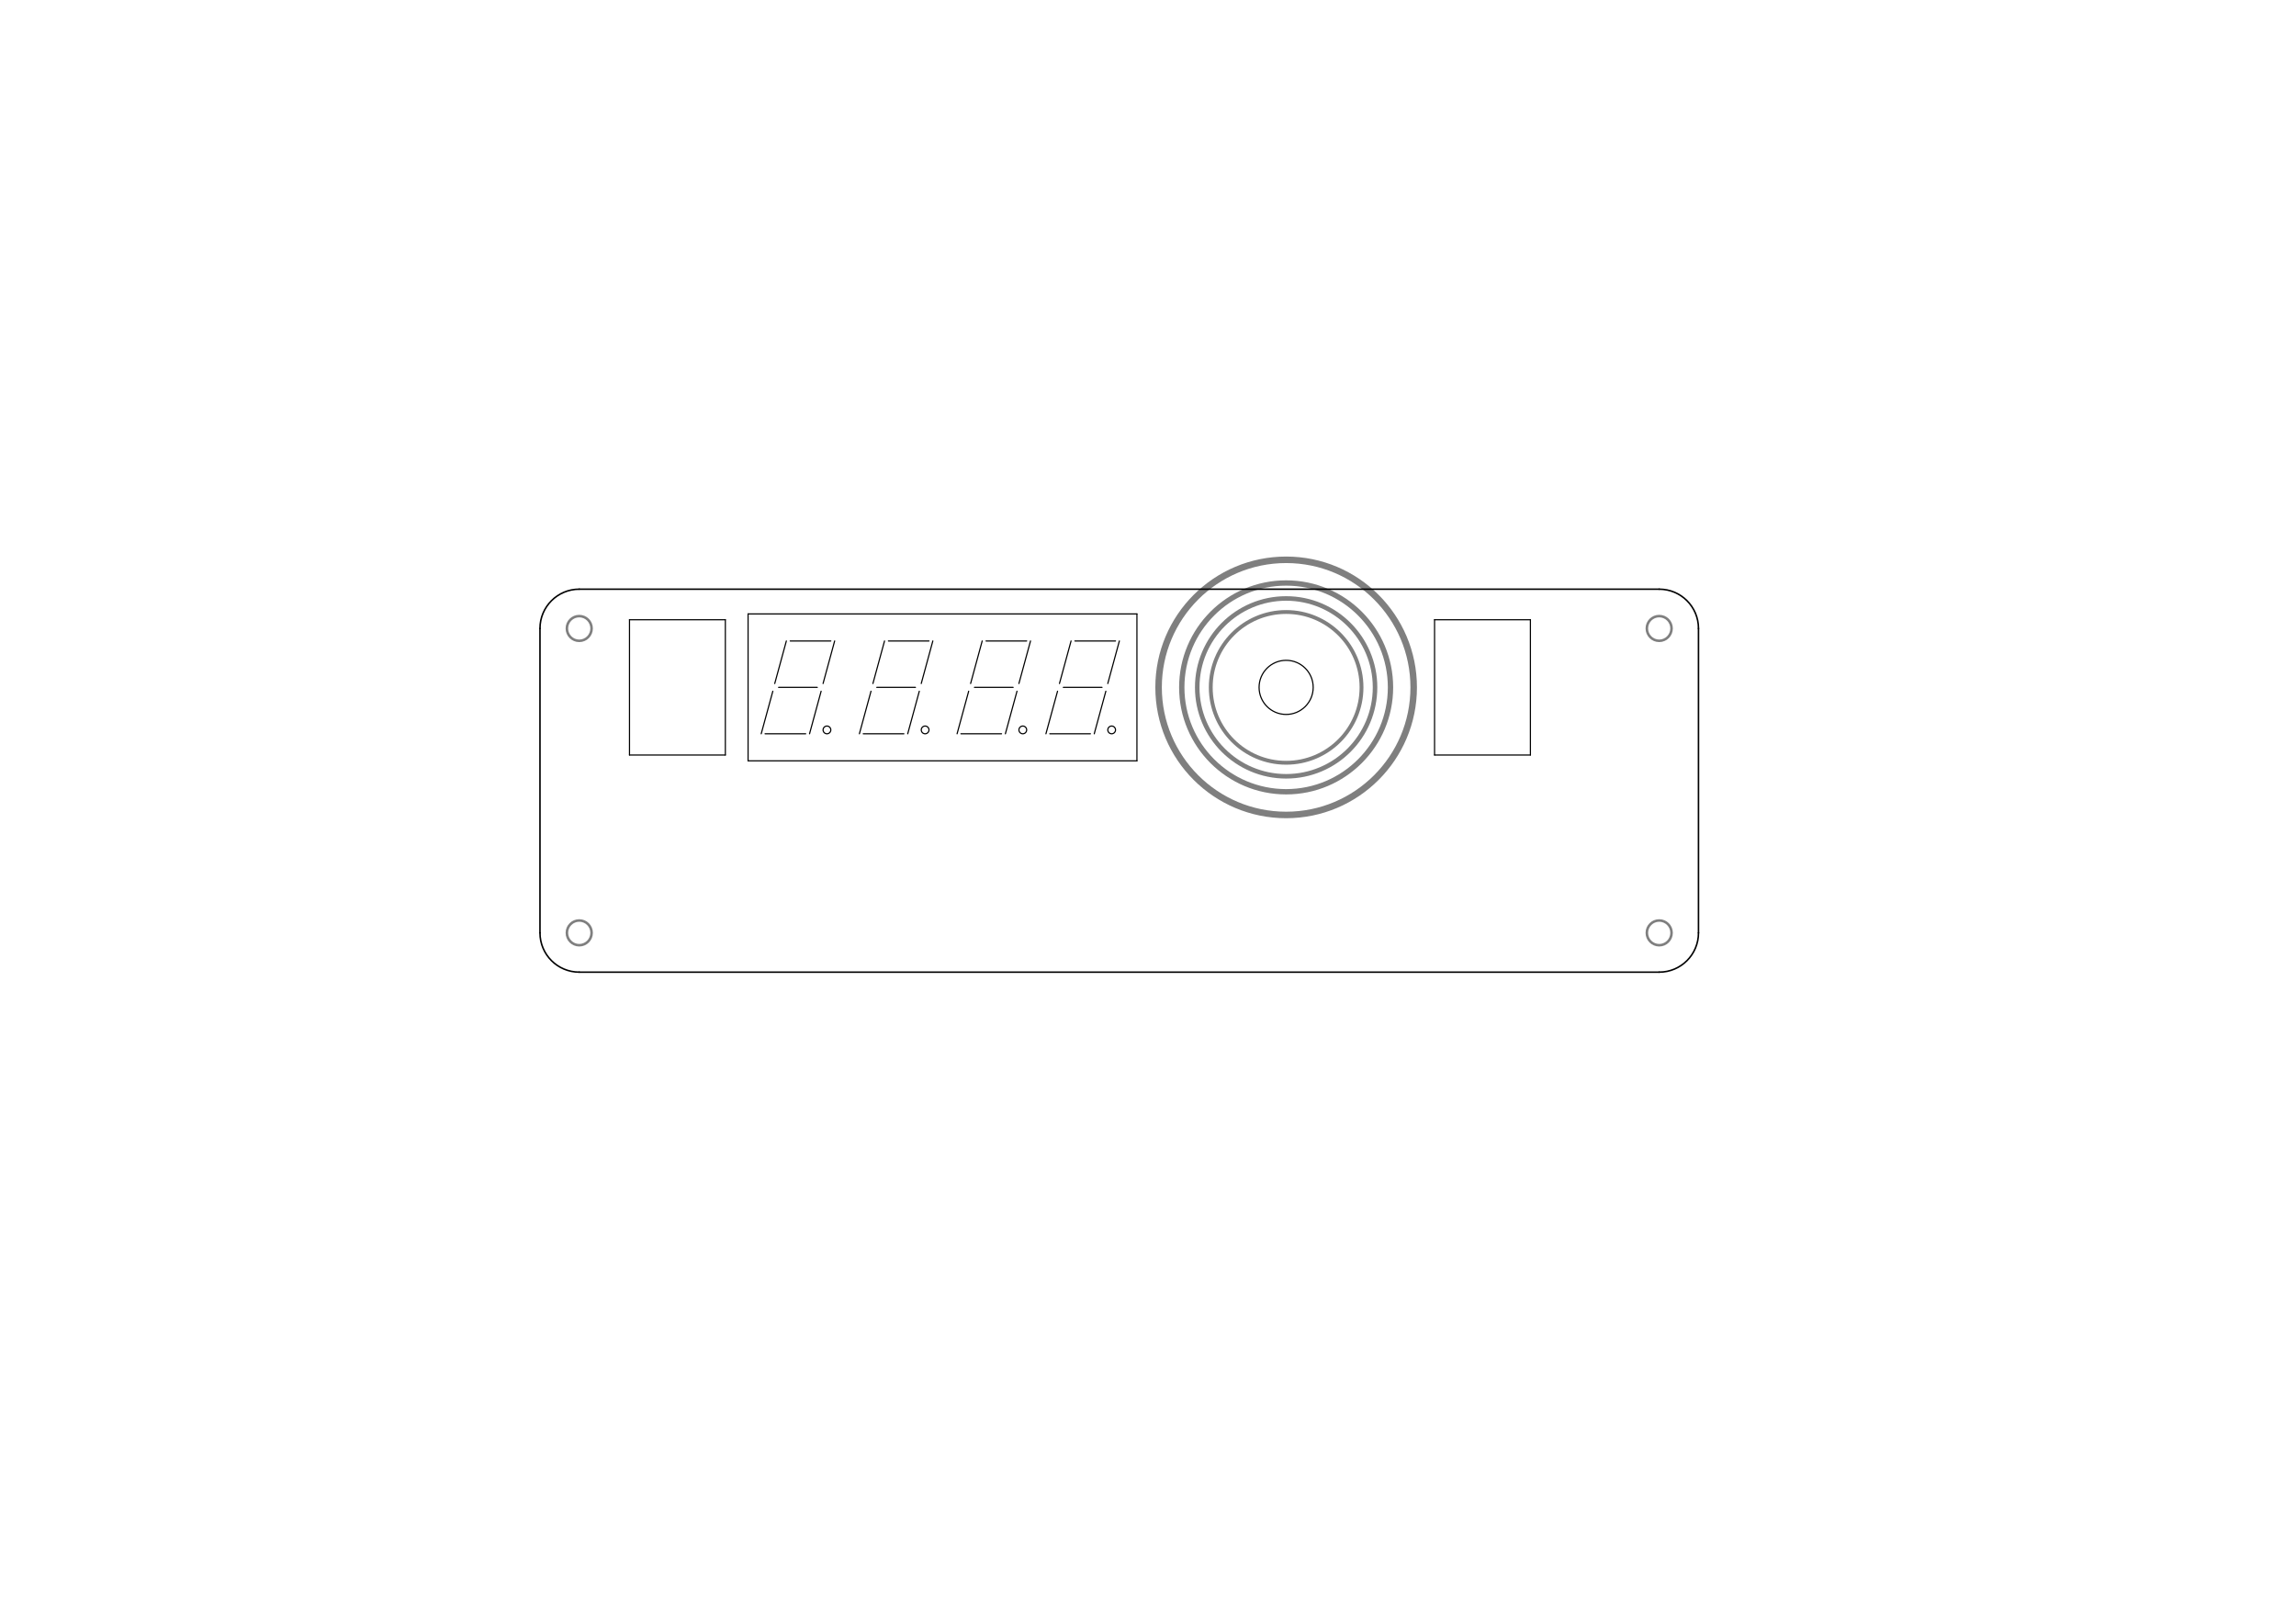
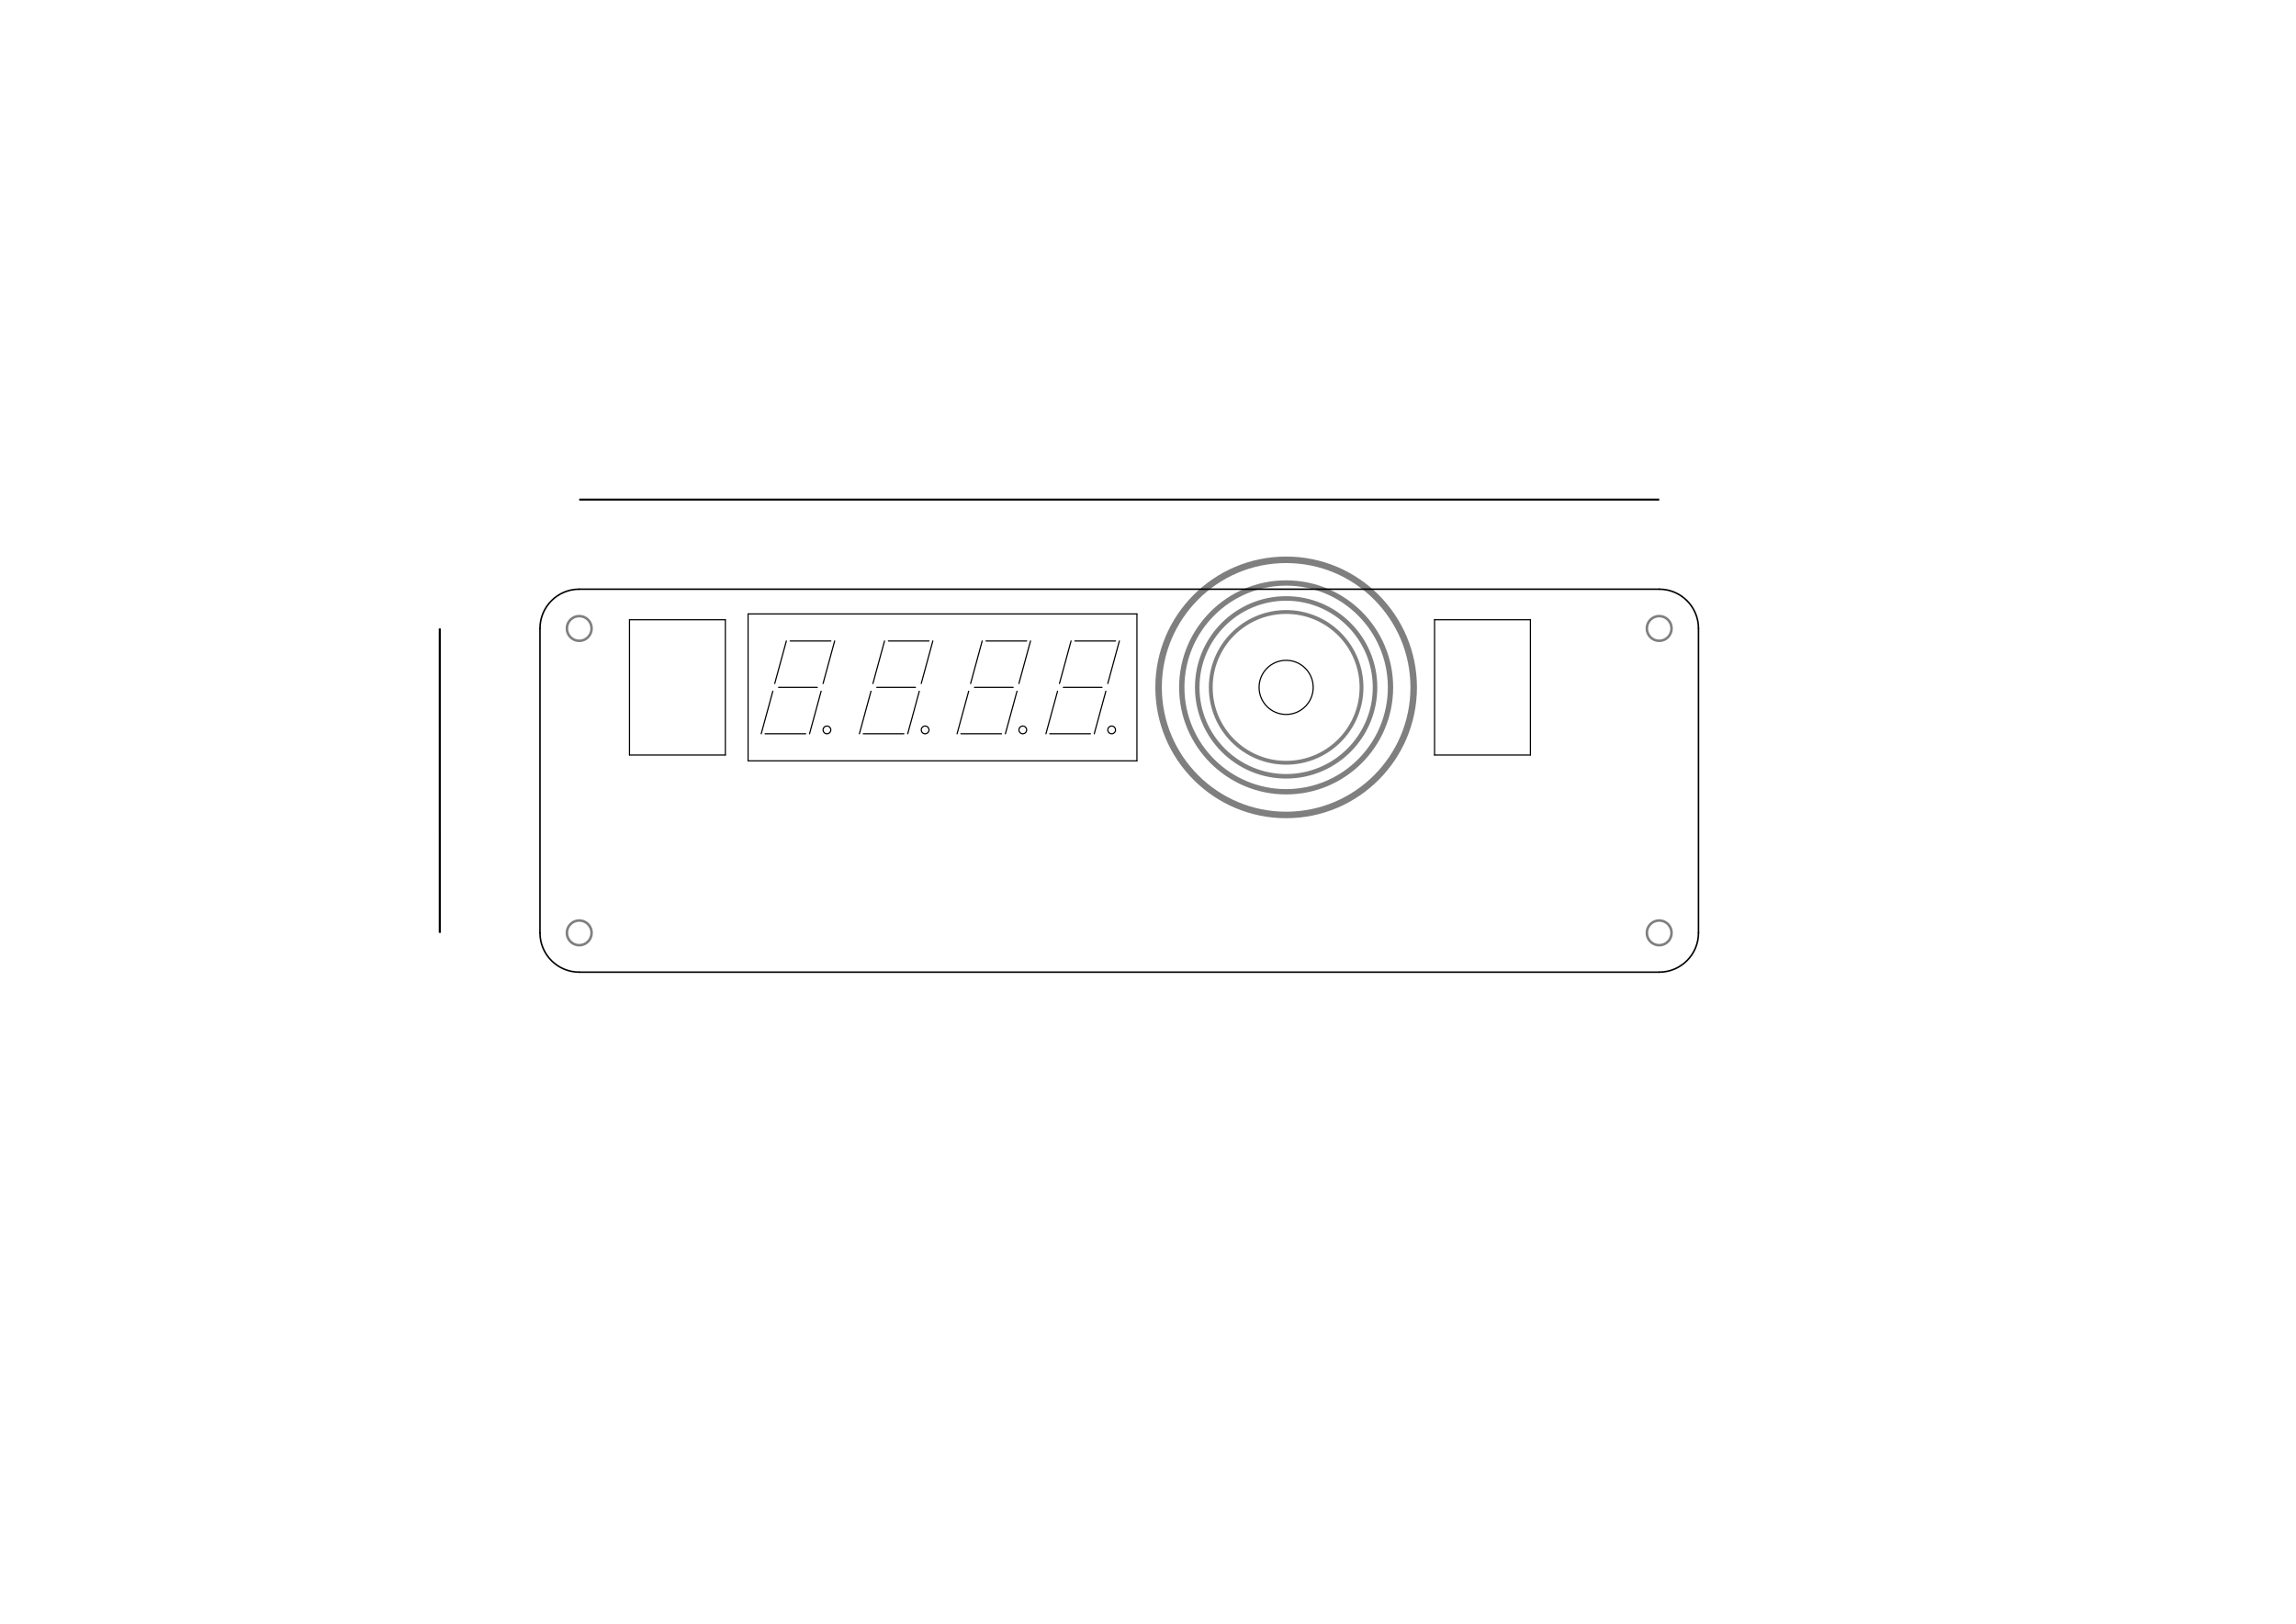
<svg xmlns="http://www.w3.org/2000/svg" version="1.1" width="29.7cm" height="21.001cm" viewBox="0 0 116930 82680 " id="svg2">
  <defs id="defs950" />
  <g style="fill:#000000; fill-opacity:1;stroke:#000000; stroke-opacity:1; stroke-linecap:round; stroke-linejoin:round; " transform="translate(0 0) scale(1 1)" id="g8" />
  <g style="fill:#000000; fill-opacity:0.0;  stroke:#000000; stroke-width:-0; stroke-opacity:1;  stroke-linecap:round; stroke-linejoin:round;" id="g10" />
  <path style="fill:#000000;fill-opacity:0;stroke:#000000;stroke-width:78.74;stroke-linecap:round;stroke-linejoin:round;stroke-opacity:1" id="path50" d="m 29500,30000 55000,0" />
  <path style="fill:#000000;fill-opacity:0;stroke:#000000;stroke-width:78.74;stroke-linecap:round;stroke-linejoin:round;stroke-opacity:1" id="path52" d="m 27500,47500 0,-15500" />
  <path style="fill:#000000;fill-opacity:0;stroke:#000000;stroke-width:78.74;stroke-linecap:round;stroke-linejoin:round;stroke-opacity:1" id="path54" d="m 84500,49500 -55000,0" />
  <path style="fill:#000000;fill-opacity:0;stroke:#000000;stroke-width:78.74;stroke-linecap:round;stroke-linejoin:round;stroke-opacity:1" id="path56" d="m 86500,47500 0,-15500" />
  <path style="fill:#000000;fill-opacity:0;stroke:#000000;stroke-width:78.74;stroke-linecap:round;stroke-linejoin:round;stroke-opacity:1" id="path58" d="m 27500,47500 a 2000,2000 0 0 0 2000,2000" />
  <path style="fill:#000000;fill-opacity:0;stroke:#000000;stroke-width:78.74;stroke-linecap:round;stroke-linejoin:round;stroke-opacity:1" id="path60" d="m 29500,30000 a 2000,2000 0 0 0 -2000,2000" />
  <path style="fill:#000000;fill-opacity:0;stroke:#000000;stroke-width:78.74;stroke-linecap:round;stroke-linejoin:round;stroke-opacity:1" id="path62" d="M 86500,32000 A 2000,2000 0 0 0 84500,30000" />
  <path style="fill:#000000;fill-opacity:0;stroke:#000000;stroke-width:78.74;stroke-linecap:round;stroke-linejoin:round;stroke-opacity:1" id="path64" d="m 84500,49500 a 2000,2000 0 0 0 2000,-2000" />
  <path style="fill:#000000;fill-opacity:0;stroke:#000000;stroke-width:59.055;stroke-linecap:round;stroke-linejoin:round;stroke-opacity:1" id="path294" d="m 57901,38740 -19803,0" />
  <path style="fill:#000000;fill-opacity:0;stroke:#000000;stroke-width:59.055;stroke-linecap:round;stroke-linejoin:round;stroke-opacity:1" id="path296" d="m 38098,38740 0,-7481" />
  <path style="fill:#000000;fill-opacity:0;stroke:#000000;stroke-width:59.055;stroke-linecap:round;stroke-linejoin:round;stroke-opacity:1" id="path298" d="m 38098,31259 19803,0" />
  <path style="fill:#000000;fill-opacity:0;stroke:#000000;stroke-width:59.055;stroke-linecap:round;stroke-linejoin:round;stroke-opacity:1" id="path300" d="m 57901,31259 0,7481" />
  <path style="fill:#000000;fill-opacity:0;stroke:#000000;stroke-width:59.055;stroke-linecap:round;stroke-linejoin:round;stroke-opacity:1" id="path302" d="m 54153,35000 1969,0" />
  <path style="fill:#000000;fill-opacity:0;stroke:#000000;stroke-width:59.055;stroke-linecap:round;stroke-linejoin:round;stroke-opacity:1" id="path304" d="m 53464,37362 2067,0" />
  <path style="fill:#000000;fill-opacity:0;stroke:#000000;stroke-width:59.055;stroke-linecap:round;stroke-linejoin:round;stroke-opacity:1" id="path306" d="m 56417,34803 590,-2166" />
  <path style="fill:#000000;fill-opacity:0;stroke:#000000;stroke-width:59.055;stroke-linecap:round;stroke-linejoin:round;stroke-opacity:1" id="path308" d="m 55728,37362 590,-2166" />
  <path style="fill:#000000;fill-opacity:0;stroke:#000000;stroke-width:59.055;stroke-linecap:round;stroke-linejoin:round;stroke-opacity:1" id="path310" d="m 53956,34803 591,-2166" />
  <path style="fill:#000000;fill-opacity:0;stroke:#000000;stroke-width:59.055;stroke-linecap:round;stroke-linejoin:round;stroke-opacity:1" id="path312" d="m 53267,37362 591,-2166" />
  <path style="fill:#000000;fill-opacity:0;stroke:#000000;stroke-width:59.055;stroke-linecap:round;stroke-linejoin:round;stroke-opacity:1" id="path314" d="m 54744,32637 2067,0" />
  <path style="fill:#000000;fill-opacity:0;stroke:#000000;stroke-width:59.055;stroke-linecap:round;stroke-linejoin:round;stroke-opacity:1" id="path316" d="m 39653,35000 1969,0" />
  <path style="fill:#000000;fill-opacity:0;stroke:#000000;stroke-width:59.055;stroke-linecap:round;stroke-linejoin:round;stroke-opacity:1" id="path318" d="m 38964,37362 2067,0" />
  <path style="fill:#000000;fill-opacity:0;stroke:#000000;stroke-width:59.055;stroke-linecap:round;stroke-linejoin:round;stroke-opacity:1" id="path320" d="m 41917,34803 590,-2166" />
  <path style="fill:#000000;fill-opacity:0;stroke:#000000;stroke-width:59.055;stroke-linecap:round;stroke-linejoin:round;stroke-opacity:1" id="path322" d="m 41228,37362 590,-2166" />
  <path style="fill:#000000;fill-opacity:0;stroke:#000000;stroke-width:59.055;stroke-linecap:round;stroke-linejoin:round;stroke-opacity:1" id="path324" d="m 39456,34803 591,-2166" />
  <path style="fill:#000000;fill-opacity:0;stroke:#000000;stroke-width:59.055;stroke-linecap:round;stroke-linejoin:round;stroke-opacity:1" id="path326" d="m 38767,37362 591,-2166" />
  <path style="fill:#000000;fill-opacity:0;stroke:#000000;stroke-width:59.055;stroke-linecap:round;stroke-linejoin:round;stroke-opacity:1" id="path328" d="m 40244,32637 2067,0" />
  <path style="fill:#000000;fill-opacity:0;stroke:#000000;stroke-width:59.055;stroke-linecap:round;stroke-linejoin:round;stroke-opacity:1" id="path330" d="m 45244,32637 2067,0" />
  <path style="fill:#000000;fill-opacity:0;stroke:#000000;stroke-width:59.055;stroke-linecap:round;stroke-linejoin:round;stroke-opacity:1" id="path332" d="m 43767,37362 591,-2166" />
  <path style="fill:#000000;fill-opacity:0;stroke:#000000;stroke-width:59.055;stroke-linecap:round;stroke-linejoin:round;stroke-opacity:1" id="path334" d="m 44456,34803 591,-2166" />
  <path style="fill:#000000;fill-opacity:0;stroke:#000000;stroke-width:59.055;stroke-linecap:round;stroke-linejoin:round;stroke-opacity:1" id="path336" d="m 46228,37362 590,-2166" />
  <path style="fill:#000000;fill-opacity:0;stroke:#000000;stroke-width:59.055;stroke-linecap:round;stroke-linejoin:round;stroke-opacity:1" id="path338" d="m 46917,34803 590,-2166" />
  <path style="fill:#000000;fill-opacity:0;stroke:#000000;stroke-width:59.055;stroke-linecap:round;stroke-linejoin:round;stroke-opacity:1" id="path340" d="m 43964,37362 2067,0" />
  <path style="fill:#000000;fill-opacity:0;stroke:#000000;stroke-width:59.055;stroke-linecap:round;stroke-linejoin:round;stroke-opacity:1" id="path342" d="m 44653,35000 1969,0" />
  <path style="fill:#000000;fill-opacity:0;stroke:#000000;stroke-width:59.055;stroke-linecap:round;stroke-linejoin:round;stroke-opacity:1" id="path344" d="m 51891,34803 591,-2166" />
  <path style="fill:#000000;fill-opacity:0;stroke:#000000;stroke-width:59.055;stroke-linecap:round;stroke-linejoin:round;stroke-opacity:1" id="path346" d="m 50218,32637 2067,0" />
  <path style="fill:#000000;fill-opacity:0;stroke:#000000;stroke-width:59.055;stroke-linecap:round;stroke-linejoin:round;stroke-opacity:1" id="path348" d="m 49431,34803 590,-2166" />
  <path style="fill:#000000;fill-opacity:0;stroke:#000000;stroke-width:59.055;stroke-linecap:round;stroke-linejoin:round;stroke-opacity:1" id="path350" d="m 49627,35000 1969,0" />
  <path style="fill:#000000;fill-opacity:0;stroke:#000000;stroke-width:59.055;stroke-linecap:round;stroke-linejoin:round;stroke-opacity:1" id="path352" d="m 48938,37362 2067,0" />
  <path style="fill:#000000;fill-opacity:0;stroke:#000000;stroke-width:59.055;stroke-linecap:round;stroke-linejoin:round;stroke-opacity:1" id="path354" d="m 48742,37362 590,-2166" />
  <path style="fill:#000000;fill-opacity:0;stroke:#000000;stroke-width:59.055;stroke-linecap:round;stroke-linejoin:round;stroke-opacity:1" id="path356" d="m 51202,37362 591,-2166" />
  <path style="fill:#000000;fill-opacity:0;stroke:#000000;stroke-width:59.055;stroke-linecap:round;stroke-linejoin:round;stroke-opacity:1" d="m 56811.049,37165.398 a 196.85,196.85 0 0 1 -196.85,196.85 196.85,196.85 0 0 1 -196.85,-196.85 196.85,196.85 0 0 1 196.85,-196.85 196.85,196.85 0 0 1 196.85,196.85 z" id="circle358" />
  <path style="fill:#000000;fill-opacity:0;stroke:#000000;stroke-width:59.055;stroke-linecap:round;stroke-linejoin:round;stroke-opacity:1" d="m 42311.049,37165.398 a 196.85,196.85 0 0 1 -196.85,196.85 196.85,196.85 0 0 1 -196.85,-196.85 196.85,196.85 0 0 1 196.85,-196.85 196.85,196.85 0 0 1 196.85,196.85 z" id="circle360" />
  <path style="fill:#000000;fill-opacity:0;stroke:#000000;stroke-width:59.055;stroke-linecap:round;stroke-linejoin:round;stroke-opacity:1" d="m 52285.452,37165.398 a 196.85,196.85 0 0 1 -196.85,196.85 196.85,196.85 0 0 1 -196.85,-196.85 196.85,196.85 0 0 1 196.85,-196.85 196.85,196.85 0 0 1 196.85,196.85 z" id="circle362" />
  <path style="fill:#000000;fill-opacity:0;stroke:#000000;stroke-width:59.055;stroke-linecap:round;stroke-linejoin:round;stroke-opacity:1" d="m 47311.049,37165.398 a 196.85,196.85 0 0 1 -196.85,196.85 196.85,196.85 0 0 1 -196.85,-196.85 196.85,196.85 0 0 1 196.85,-196.85 196.85,196.85 0 0 1 196.85,196.85 z" id="circle364" />
  <path style="fill:#000000;fill-opacity:0;stroke:#000000;stroke-width:59.055;stroke-linecap:round;stroke-linejoin:round;stroke-opacity:1" id="path448" d="m 32059,38444 4881,0" />
  <path style="fill:#000000;fill-opacity:0;stroke:#000000;stroke-width:59.055;stroke-linecap:round;stroke-linejoin:round;stroke-opacity:1" id="path450" d="m 32059,31555 0,6889" />
  <path style="fill:#000000;fill-opacity:0;stroke:#000000;stroke-width:59.055;stroke-linecap:round;stroke-linejoin:round;stroke-opacity:1" id="path452" d="m 32059,31555 4881,0" />
  <path style="fill:#000000;fill-opacity:0;stroke:#000000;stroke-width:59.055;stroke-linecap:round;stroke-linejoin:round;stroke-opacity:1" id="path454" d="m 36940,31555 0,6889" />
  <path style="fill:#000000;fill-opacity:0;stroke:#000000;stroke-width:59.055;stroke-linecap:round;stroke-linejoin:round;stroke-opacity:1" id="path554" d="m 73059,38444 4881,0" />
  <path style="fill:#000000;fill-opacity:0;stroke:#000000;stroke-width:59.055;stroke-linecap:round;stroke-linejoin:round;stroke-opacity:1" id="path556" d="m 73059,31555 0,6889" />
  <path style="fill:#000000;fill-opacity:0;stroke:#000000;stroke-width:59.055;stroke-linecap:round;stroke-linejoin:round;stroke-opacity:1" id="path558" d="m 73059,31555 4881,0" />
  <path style="fill:#000000;fill-opacity:0;stroke:#000000;stroke-width:59.055;stroke-linecap:round;stroke-linejoin:round;stroke-opacity:1" id="path560" d="m 77940,31555 0,6889" />
  <path style="fill:#000000;fill-opacity:0;stroke:#000000;stroke-width:59.055;stroke-linecap:round;stroke-linejoin:round;stroke-opacity:1" d="M 66877.95,35000 A 1377.95,1377.95 0 0 1 65500,36377.95 1377.95,1377.95 0 0 1 64122.05,35000 1377.95,1377.95 0 0 1 65500,33622.05 1377.95,1377.95 0 0 1 66877.95,35000 Z" id="circle644" />
-   <g id="layer1">
+   <g id="layer1" style="display:inline">
    <ellipse style="opacity:0.5;fill:none;fill-opacity:1;fill-rule:nonzero;stroke:#000000;stroke-width:129.159;stroke-linecap:butt;stroke-linejoin:round;stroke-miterlimit:4;stroke-dasharray:none;stroke-dashoffset:0;stroke-opacity:1" id="path7074" cx="29500" cy="47499.5" rx="629.922" ry="629.922" />
    <ellipse ry="629.922" rx="629.922" cy="32000" cx="29499.5" id="ellipse7097" style="opacity:0.5;fill:none;fill-opacity:1;fill-rule:nonzero;stroke:#000000;stroke-width:129.159;stroke-linecap:butt;stroke-linejoin:round;stroke-miterlimit:4;stroke-dasharray:none;stroke-dashoffset:0;stroke-opacity:1" />
    <ellipse style="opacity:0.5;fill:none;fill-opacity:1;fill-rule:nonzero;stroke:#000000;stroke-width:129.159;stroke-linecap:butt;stroke-linejoin:round;stroke-miterlimit:4;stroke-dasharray:none;stroke-dashoffset:0;stroke-opacity:1" id="ellipse7099" cx="84499.5" cy="31999.5" rx="629.922" ry="629.922" />
    <ellipse ry="629.922" rx="629.922" cy="47499.5" cx="84499.5" id="ellipse7101" style="opacity:0.5;fill:none;fill-opacity:1;fill-rule:nonzero;stroke:#000000;stroke-width:129.159;stroke-linecap:butt;stroke-linejoin:round;stroke-miterlimit:4;stroke-dasharray:none;stroke-dashoffset:0;stroke-opacity:1" />
  </g>
  <path style="opacity:0.5;fill:none;fill-opacity:1;fill-rule:nonzero;stroke:#000000;stroke-width:331.409;stroke-linecap:butt;stroke-linejoin:round;stroke-miterlimit:4;stroke-dasharray:none;stroke-dashoffset:0;stroke-opacity:1" d="M 71996.07,35000 A 6496.07,6496.069 0 0 1 65500,41496.069 6496.07,6496.069 0 0 1 59003.93,35000 6496.07,6496.069 0 0 1 65500,28503.931 6496.07,6496.069 0 0 1 71996.07,35000 Z" id="path7175" />
  <path style="opacity:0.5;fill:none;fill-opacity:1;fill-rule:nonzero;stroke:#000000;stroke-width:271.153;stroke-linecap:butt;stroke-linejoin:round;stroke-miterlimit:4;stroke-dasharray:none;stroke-dashoffset:0;stroke-opacity:1" d="M 70814.966,35000 A 5314.966,5314.966 0 0 1 65500,40314.966 5314.966,5314.966 0 0 1 60185.034,35000 5314.966,5314.966 0 0 1 65500,29685.034 5314.966,5314.966 0 0 1 70814.966,35000 Z" id="ellipse7177" />
  <path style="opacity:0.5;fill:none;fill-opacity:1;fill-rule:nonzero;stroke:#000000;stroke-width:230.982;stroke-linecap:butt;stroke-linejoin:round;stroke-miterlimit:4;stroke-dasharray:none;stroke-dashoffset:0;stroke-opacity:1" d="M 70027.564,35000 A 4527.564,4527.564 0 0 1 65500,39527.563 4527.564,4527.564 0 0 1 60972.436,35000 4527.564,4527.564 0 0 1 65500,30472.437 4527.564,4527.564 0 0 1 70027.564,35000 Z" id="ellipse7179" />
  <path style="opacity:0.5;fill:none;fill-opacity:1;fill-rule:nonzero;stroke:#000000;stroke-width:195.832;stroke-linecap:butt;stroke-linejoin:round;stroke-miterlimit:4;stroke-dasharray:none;stroke-dashoffset:0;stroke-opacity:1" d="M 69338.587,35000 A 3838.587,3838.586 0 0 1 65500,38838.586 3838.587,3838.586 0 0 1 61661.413,35000 3838.587,3838.586 0 0 1 65500,31161.414 3838.587,3838.586 0 0 1 69338.587,35000 Z" id="ellipse7181" />
+   <g id="layer2">
+     <path style="fill:none;stroke:#000000;stroke-width:104.167px;stroke-linecap:butt;stroke-linejoin:miter;stroke-opacity:1" d="m 29499.5,25439.104 54999.998,-0.521" id="path8270" />
+     <path style="fill:none;stroke:#000000;stroke-width:104.167px;stroke-linecap:butt;stroke-linejoin:miter;stroke-opacity:1" d="m 22396.925,32000 0.52,15499.498" id="path8272" />
+   </g>
</svg>
